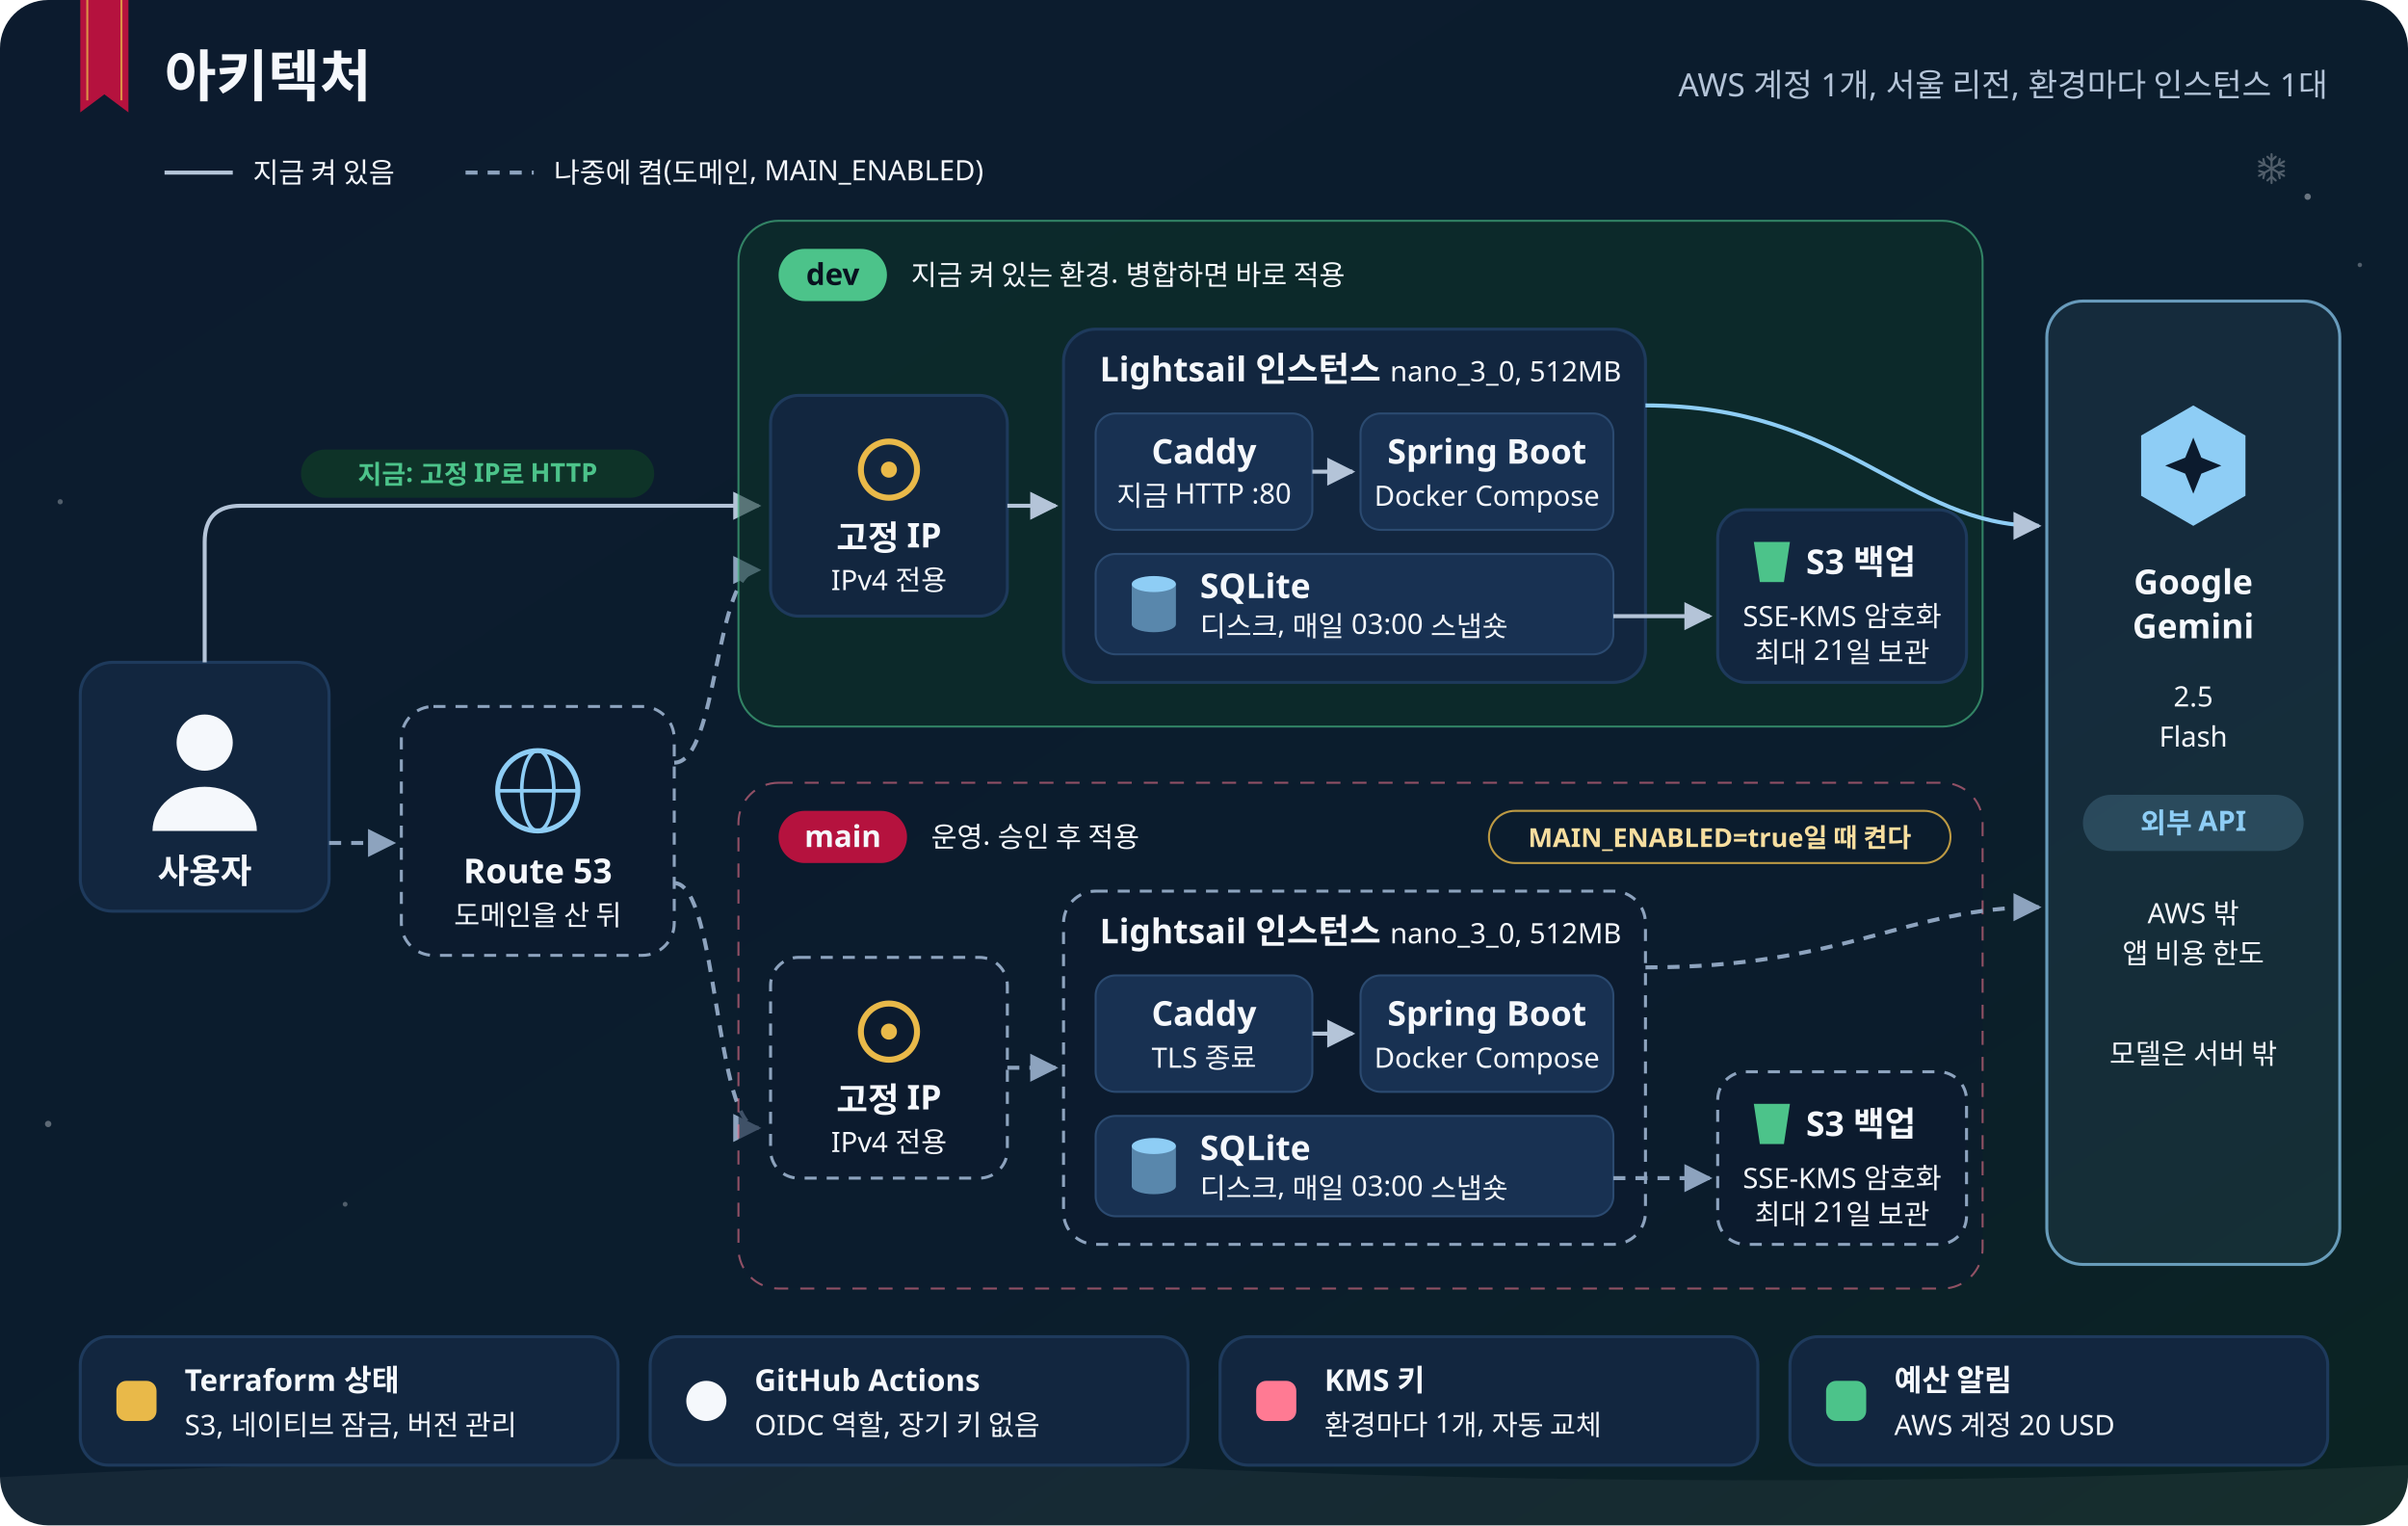
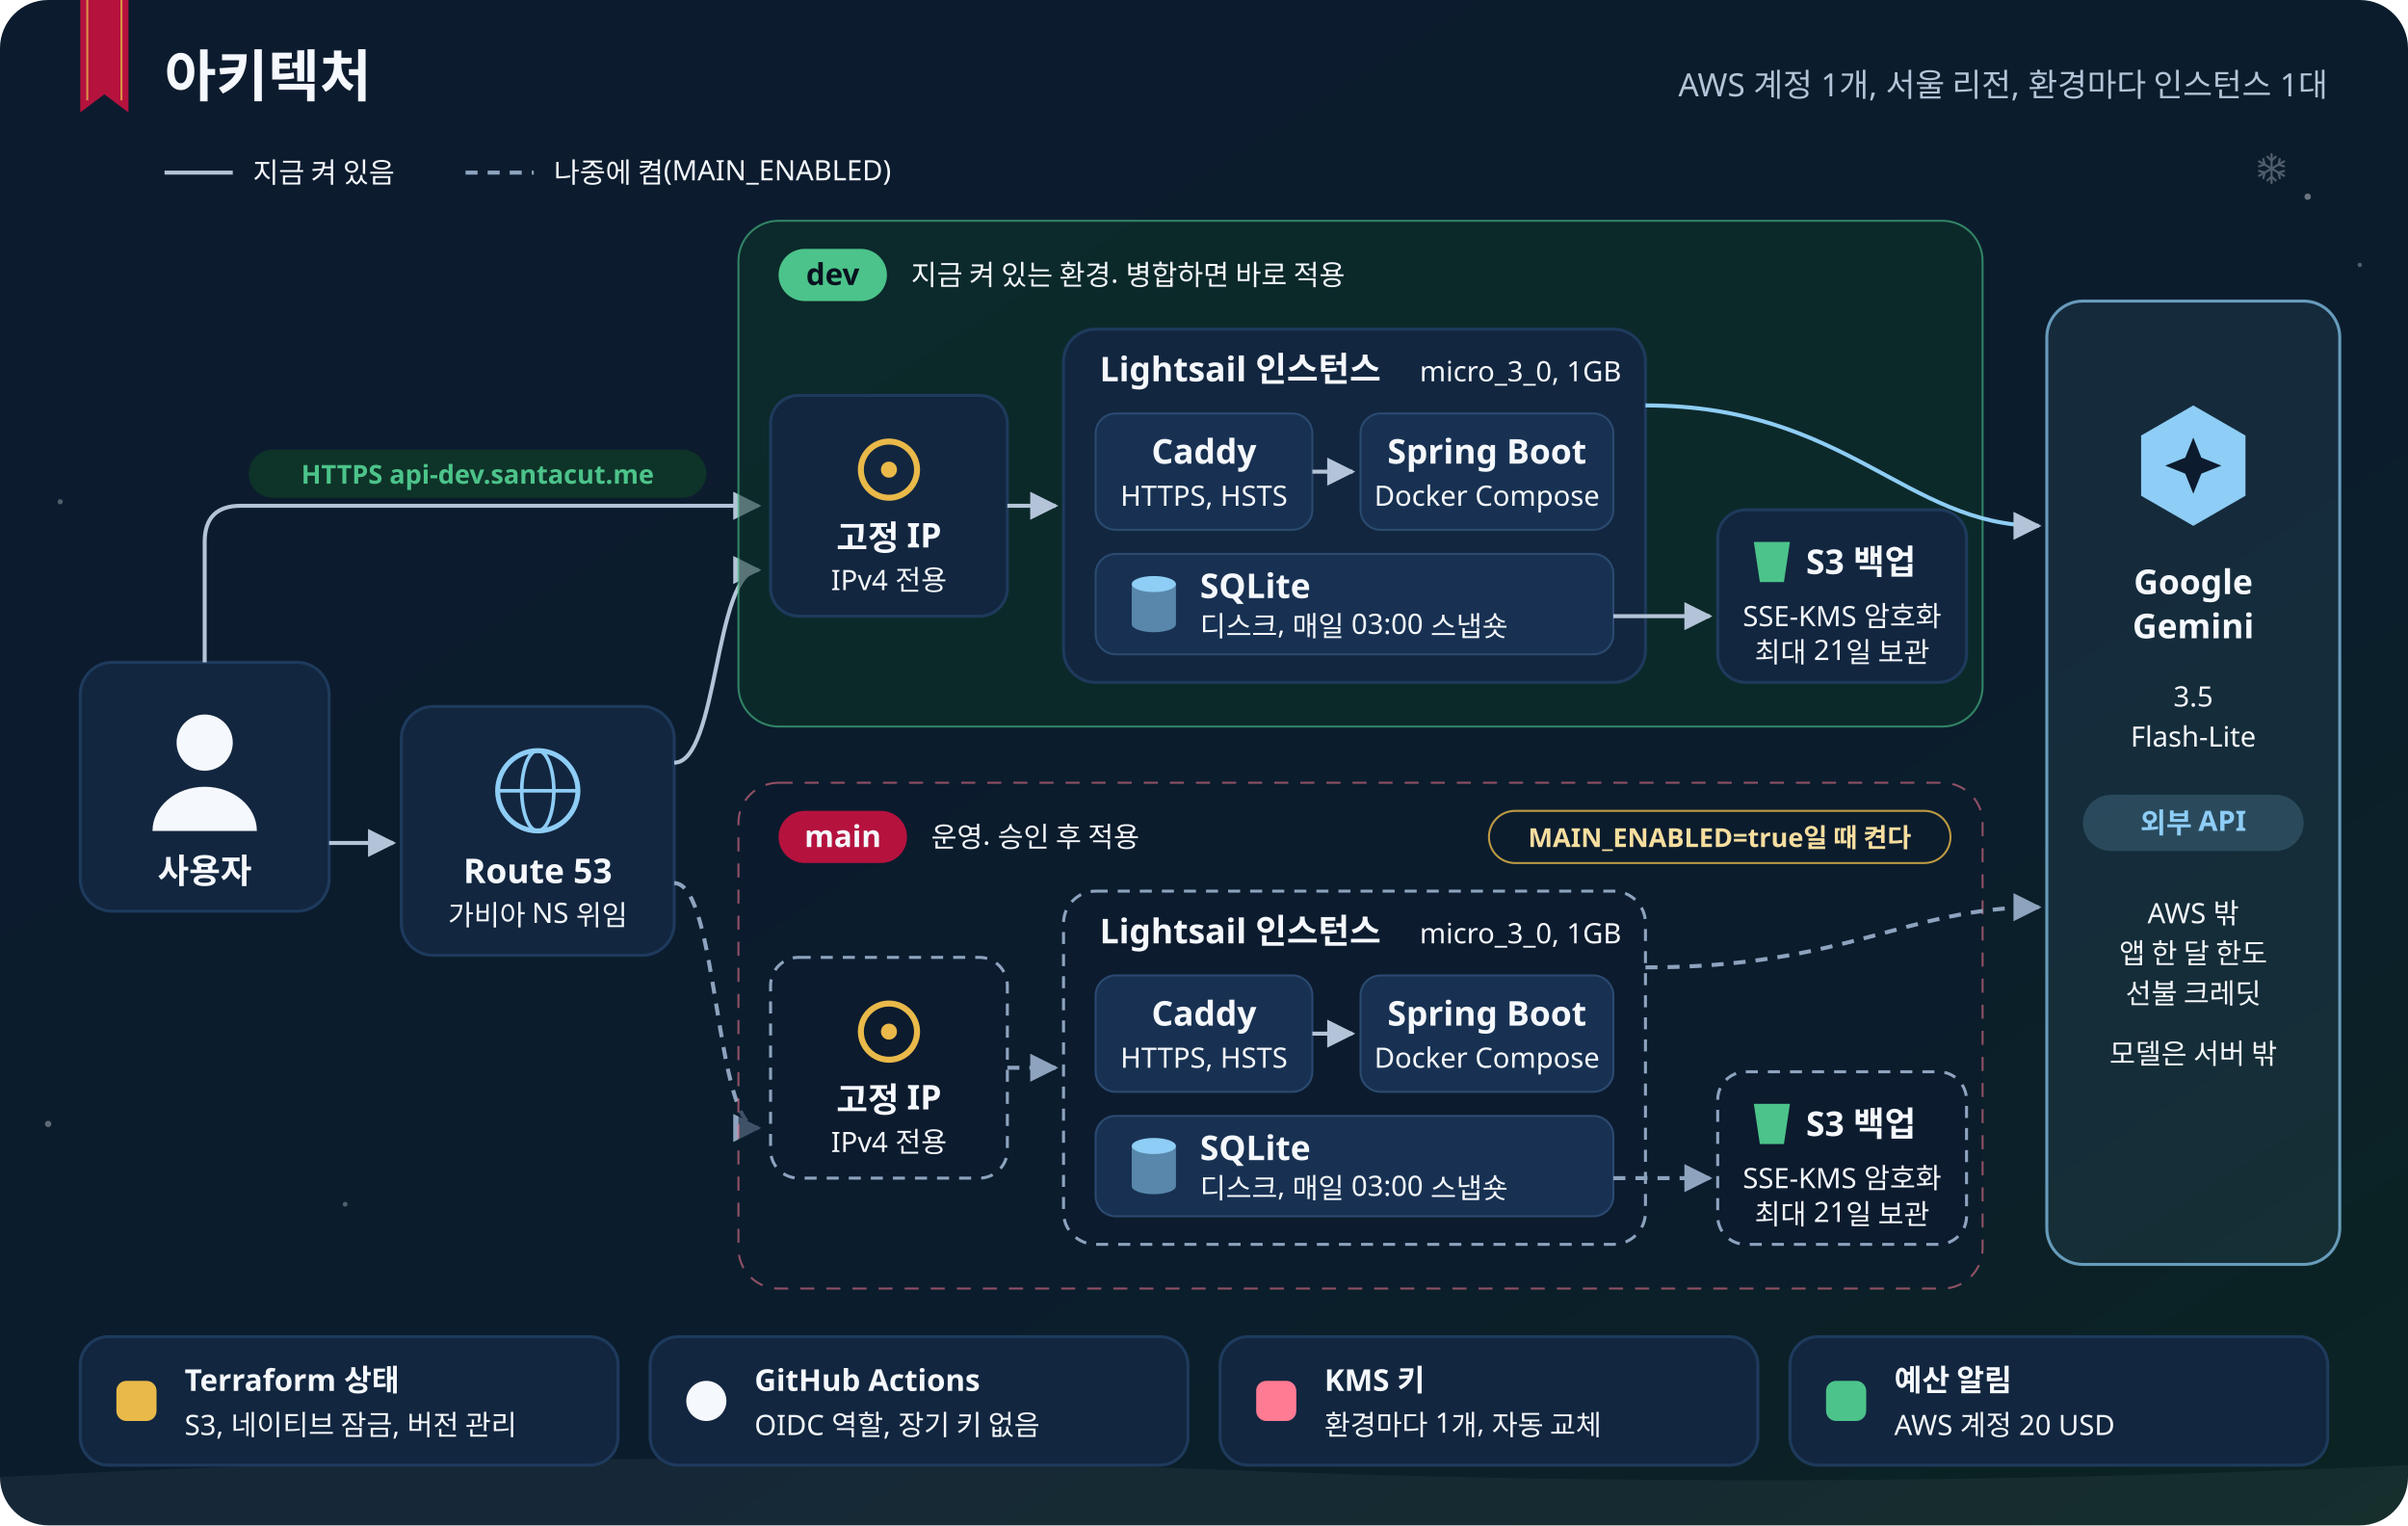
- <svg xmlns="http://www.w3.org/2000/svg" xmlns:xlink="http://www.w3.org/1999/xlink" viewBox="0 0 1200 760" width="1200" height="760" role="img" aria-label="산타컷 AWS 아키텍처. 지금은 dev 한 환경만 켜고, 도메인 없이 고정 IP로 HTTP 접속한다. Route 53과 main은 나중에 켠다">
+ <svg xmlns="http://www.w3.org/2000/svg" xmlns:xlink="http://www.w3.org/1999/xlink" viewBox="0 0 1200 760" width="1200" height="760" role="img" aria-label="아키텍처: 사용자가 Route 53(santacut.me, 가비아 네임서버 위임)을 거쳐 HTTPS로 dev 고정 IP의 Lightsail micro_3_0(1GB) 인스턴스에 접속한다. Caddy(Let's Encrypt, HSTS)와 Spring Boot, SQLite가 있고 매일 스냅숏과 매시 S3 백업(SSE-KMS)을 둔다. AI 점수는 AWS 밖 Gemini 3.5 Flash-Lite에서 받는다. main 환경은 MAIN_ENABLED=true일 때 켠다">
  <defs>
    <linearGradient id="bg" x1="0" y1="0" x2="1" y2="1">
      <stop offset="0" stop-color="#0C1B2E" />
      <stop offset="0.62" stop-color="#0B1D2D" />
      <stop offset="1" stop-color="#0B2422" />
    </linearGradient>
    <marker id="arr" viewBox="0 0 10 10" refX="9" refY="5" markerWidth="7" markerHeight="7" orient="auto">
      <path d="M0,0 L10,5 L0,10 z" fill="#B4C4D8" />
    </marker>
    <marker id="arrLater" viewBox="0 0 10 10" refX="9" refY="5" markerWidth="7" markerHeight="7" orient="auto">
      <path d="M0,0 L10,5 L0,10 z" fill="#8DA3BE" />
    </marker>
    <symbol id="flake" viewBox="-10 -10 20 20" overflow="visible">
      <g fill="none" stroke-width="1.3" stroke-linecap="round">
        <g transform="rotate(0)">
          <path d="M0,-9 V9" />
          <path d="M-2.6,-7.4 L0,-5 L2.6,-7.4" />
          <path d="M-2.6,7.4 L0,5 L2.6,7.4" />
        </g>
        <g transform="rotate(60)">
          <path d="M0,-9 V9" />
          <path d="M-2.6,-7.4 L0,-5 L2.6,-7.4" />
          <path d="M-2.6,7.4 L0,5 L2.6,7.4" />
        </g>
        <g transform="rotate(120)">
          <path d="M0,-9 V9" />
          <path d="M-2.6,-7.4 L0,-5 L2.6,-7.4" />
          <path d="M-2.6,7.4 L0,5 L2.6,7.4" />
        </g>
      </g>
    </symbol>
    <style>
      text { font-family: 'Pretendard', 'Apple SD Gothic Neo', 'Malgun Gothic', 'Noto Sans KR', 'Segoe UI', system-ui, sans-serif; }
      text:not([fill]) { fill: #F5F8FC; }
      .card { fill: #12263F; stroke: #1E3A5C; stroke-width: 1.5; }
      .inner { fill: #183152; stroke: #2B4A70; stroke-width: 1; }
      .ghost { fill: #0C1B2E; stroke: #8DA3BE; stroke-width: 1.5; stroke-dasharray: 6 5; }
      .h { font-size: 17px; font-weight: 700; }
      .s { font-size: 14px; fill: #B4C4D8; }
      .xs { font-size: 14px; fill: #B4C4D8; }
      .code { font-family: ui-monospace, 'SF Mono', 'D2Coding', Consolas, 'Liberation Mono', monospace; font-size: 14px; fill: #8ECDF5; }
      .line { stroke: #B4C4D8; stroke-width: 2; fill: none; }
      .later { stroke: #8DA3BE; stroke-width: 2; fill: none; stroke-dasharray: 6 5; }
      
    </style>
  </defs>
  <rect width="1200" height="760" rx="24" fill="url(#bg)" />
  <path d="M0,736 Q300,720 600,732 T1200,730 V736 A24,24 0 0 1 1176,760 H24 A24,24 0 0 1 0,736 z" fill="#F5F8FC" opacity="0.05" />
  <g fill="#F5F8FC">
    <circle cx="1150" cy="98" r="1.6" opacity="0.4" />
    <circle cx="1176" cy="132" r="1.1" opacity="0.3" />
    <circle cx="30" cy="250" r="1.3" opacity="0.3" />
    <circle cx="24" cy="560" r="1.6" opacity="0.35" />
    <circle cx="172" cy="600" r="1.2" opacity="0.3" />
  </g>
  <path d="M40,0 H64 V56 L52,47 L40,56 z" fill="#B5123E" />
  <path d="M43.5,0 V50 M60.5,0 V50" stroke="#E9B949" stroke-width="1" opacity="0.75" />
  <text x="82" y="48" font-size="28" font-weight="800">아키텍처</text>
  <text x="1160" y="48" text-anchor="end" font-size="16" fill="#B4C4D8">AWS 계정 1개, 서울 리전, 환경마다 인스턴스 1대</text>
  <g transform="translate(82,86)">
    <path d="M0,0 H34" class="line" />
    <text class="xs" x="44" y="5">지금 켜 있음</text>
    <path d="M150,0 H184" class="later" />
-     <text class="xs" x="194" y="5">나중에 켬(도메인, MAIN_ENABLED)</text>
+     <text class="xs" x="194" y="5">나중에 켬(MAIN_ENABLED)</text>
  </g>
  <use href="#flake" xlink:href="#flake" x="1124" y="76" width="16" height="16" stroke="#F5F8FC" opacity="0.3" />
  <rect class="card" x="40" y="330" width="124" height="124" rx="16" />
  <circle cx="102" cy="370" r="14" fill="#F5F8FC" />
  <path d="M76,414 a26,22 0 0 1 52,0 z" fill="#F5F8FC" />
  <text class="h" x="102" y="440" text-anchor="middle">사용자</text>
  <path class="line" d="M102,330 V270 Q102,252 120,252 H378" marker-end="url(#arr)" />
-   <rect x="150" y="224" width="176" height="24" rx="12" fill="#0E3328" />
-   <text x="238" y="241" text-anchor="middle" font-size="13" font-weight="700" fill="#4CC38A">지금: 고정 IP로 HTTP</text>
-   <path class="later" d="M164,420 H196" marker-end="url(#arrLater)" />
-   <rect class="ghost" x="200" y="352" width="136" height="124" rx="16" />
+   <rect x="124" y="224" width="228" height="24" rx="12" fill="#0E3328" />
+   <text x="238" y="241" text-anchor="middle" font-size="13" font-weight="700" fill="#4CC38A">HTTPS api-dev.santacut.me</text>
+   <path class="line" d="M164,420 H196" marker-end="url(#arr)" />
+   <rect class="card" x="200" y="352" width="136" height="124" rx="16" />
  <circle cx="268" cy="394" r="20" fill="none" stroke="#8ECDF5" stroke-width="2.5" />
  <ellipse cx="268" cy="394" rx="8" ry="20" fill="none" stroke="#8ECDF5" stroke-width="1.8" />
  <path d="M248,394 H288" stroke="#8ECDF5" stroke-width="1.8" />
  <text class="h" x="268" y="440" text-anchor="middle">Route 53</text>
-   <text class="xs" x="268" y="461" text-anchor="middle">도메인을 산 뒤</text>
-   <path class="later" d="M336,380 C358,380 356,284 378,284" marker-end="url(#arrLater)" />
+   <text class="xs" x="268" y="461" text-anchor="middle">가비아 NS 위임</text>
+   <path class="line" d="M336,380 C358,380 356,284 378,284" marker-end="url(#arr)" />
  <path class="later" d="M336,440 C358,440 356,562 378,562" marker-end="url(#arrLater)" />
  <rect x="368" y="110" width="620" height="252" rx="20" fill="#0E3328" fill-opacity="0.55" stroke="#4CC38A" stroke-opacity="0.6" />
  <rect x="388" y="124" width="54" height="26" rx="13" fill="#4CC38A" />
  <text x="415" y="142" text-anchor="middle" font-size="15" font-weight="800" fill="#08121F">dev</text>
  <text class="s" x="454" y="142">지금 켜 있는 환경. 병합하면 바로 적용</text>
  <g>
    <rect class="card" x="384" y="197" width="118" height="110" rx="14" />
    <circle cx="443" cy="234" r="14" fill="none" stroke="#E9B949" stroke-width="3" />
    <circle cx="443" cy="234" r="4" fill="#E9B949" />
    <text class="h" x="443" y="274" text-anchor="middle">고정 IP</text>
    <text class="xs" x="443" y="294" text-anchor="middle">IPv4 전용</text>
    <path class="line" d="M502,252 H526" marker-end="url(#arr)" />
    <rect class="card" x="530" y="164" width="290" height="176" rx="16" />
    <text class="h" x="548" y="190">Lightsail 인스턴스</text>
-     <text class="xs" x="808" y="190" text-anchor="end">nano_3_0, 512MB</text>
+     <text class="xs" x="808" y="190" text-anchor="end">micro_3_0, 1GB</text>
    <rect class="inner" x="546" y="206" width="108" height="58" rx="10" />
    <text class="h" x="600" y="231" text-anchor="middle">Caddy</text>
-     <text class="xs" x="600" y="252" text-anchor="middle">지금 HTTP :80</text>
+     <text class="xs" x="600" y="252" text-anchor="middle">HTTPS, HSTS</text>
    <path class="line" d="M654,235 H674" marker-end="url(#arr)" />
    <rect class="inner" x="678" y="206" width="126" height="58" rx="10" />
    <text class="h" x="741" y="231" text-anchor="middle">Spring Boot</text>
    <text class="xs" x="741" y="252" text-anchor="middle">Docker Compose</text>
    <rect class="inner" x="546" y="276" width="258" height="50" rx="10" />
    <g transform="translate(564,287)">
      <ellipse cx="11" cy="4" rx="11" ry="4" fill="#8ECDF5" />
      <path d="M0,4 V24 A11,4 0 0 0 22,24 V4" fill="#8ECDF5" fill-opacity="0.55" />
    </g>
    <text class="h" x="598" y="298">SQLite</text>
    <text class="xs" x="598" y="317">디스크, 매일 03:00 스냅숏</text>
    <path class="line" d="M804,307 H852" marker-end="url(#arr)" />
    <rect class="card" x="856" y="254" width="124" height="86" rx="14" />
    <path d="M874,270 h18 l-3,20 h-12 z" fill="#4CC38A" />
    <text class="h" x="900" y="286">S3 백업</text>
    <text class="xs" x="918" y="312" text-anchor="middle">SSE-KMS 암호화</text>
    <text class="xs" x="918" y="330" text-anchor="middle">최대 21일 보관</text>
  </g>
  <rect x="368" y="390" width="620" height="252" rx="20" fill="#0C1B2E" fill-opacity="0.6" stroke="#FF7A93" stroke-opacity="0.55" stroke-dasharray="7 6" />
  <rect x="388" y="404" width="64" height="26" rx="13" fill="#B5123E" />
  <text x="420" y="422" text-anchor="middle" font-size="15" font-weight="800" fill="#F5F8FC">main</text>
  <text class="s" x="464" y="422">운영. 승인 후 적용</text>
  <rect x="742" y="404" width="230" height="26" rx="13" fill="none" stroke="#E9B949" stroke-opacity="0.8" />
  <text x="857" y="422" text-anchor="middle" font-size="13" font-weight="700" fill="#F7DE9F">MAIN_ENABLED=true일 때 켠다</text>
  <g>
    <rect class="ghost" x="384" y="477" width="118" height="110" rx="14" />
    <circle cx="443" cy="514" r="14" fill="none" stroke="#E9B949" stroke-width="3" />
    <circle cx="443" cy="514" r="4" fill="#E9B949" />
    <text class="h" x="443" y="554" text-anchor="middle">고정 IP</text>
    <text class="xs" x="443" y="574" text-anchor="middle">IPv4 전용</text>
    <path class="later" d="M502,532 H526" marker-end="url(#arrLater)" />
    <rect class="ghost" x="530" y="444" width="290" height="176" rx="16" />
    <text class="h" x="548" y="470">Lightsail 인스턴스</text>
-     <text class="xs" x="808" y="470" text-anchor="end">nano_3_0, 512MB</text>
+     <text class="xs" x="808" y="470" text-anchor="end">micro_3_0, 1GB</text>
    <rect class="inner" x="546" y="486" width="108" height="58" rx="10" />
    <text class="h" x="600" y="511" text-anchor="middle">Caddy</text>
-     <text class="xs" x="600" y="532" text-anchor="middle">TLS 종료</text>
+     <text class="xs" x="600" y="532" text-anchor="middle">HTTPS, HSTS</text>
    <path class="line" d="M654,515 H674" marker-end="url(#arr)" />
    <rect class="inner" x="678" y="486" width="126" height="58" rx="10" />
    <text class="h" x="741" y="511" text-anchor="middle">Spring Boot</text>
    <text class="xs" x="741" y="532" text-anchor="middle">Docker Compose</text>
    <rect class="inner" x="546" y="556" width="258" height="50" rx="10" />
    <g transform="translate(564,567)">
      <ellipse cx="11" cy="4" rx="11" ry="4" fill="#8ECDF5" />
      <path d="M0,4 V24 A11,4 0 0 0 22,24 V4" fill="#8ECDF5" fill-opacity="0.55" />
    </g>
    <text class="h" x="598" y="578">SQLite</text>
    <text class="xs" x="598" y="597">디스크, 매일 03:00 스냅숏</text>
    <path class="later" d="M804,587 H852" marker-end="url(#arrLater)" />
    <rect class="ghost" x="856" y="534" width="124" height="86" rx="14" />
    <path d="M874,550 h18 l-3,20 h-12 z" fill="#4CC38A" />
    <text class="h" x="900" y="566">S3 백업</text>
    <text class="xs" x="918" y="592" text-anchor="middle">SSE-KMS 암호화</text>
    <text class="xs" x="918" y="610" text-anchor="middle">최대 21일 보관</text>
  </g>
  <rect x="1020" y="150" width="146" height="480" rx="18" fill="#8ECDF5" fill-opacity="0.08" stroke="#8ECDF5" stroke-opacity="0.7" stroke-width="1.5" />
  <g transform="translate(1093,232)">
    <polygon points="0,-30 26,-15 26,15 0,30 -26,15 -26,-15" fill="#8ECDF5" />
    <path d="M0,-14 L4,-4 L14,0 L4,4 L0,14 L-4,4 L-14,0 L-4,-4 z" fill="#0C1B2E" />
  </g>
  <text class="h" x="1093" y="296" text-anchor="middle">Google</text>
  <text class="h" x="1093" y="318" text-anchor="middle">Gemini</text>
-   <text class="s" x="1093" y="352" text-anchor="middle">2.5</text>
-   <text class="s" x="1093" y="372" text-anchor="middle">Flash</text>
+   <text class="s" x="1093" y="352" text-anchor="middle">3.5</text>
+   <text class="s" x="1093" y="372" text-anchor="middle">Flash-Lite</text>
  <rect x="1038" y="396" width="110" height="28" rx="14" fill="#8ECDF5" fill-opacity="0.18" />
  <text x="1093" y="415" text-anchor="middle" font-size="14" font-weight="700" fill="#8ECDF5">외부 API</text>
  <text class="xs" x="1093" y="460" text-anchor="middle">AWS 밖</text>
-   <text class="xs" x="1093" y="480" text-anchor="middle">앱 비용 한도</text>
+   <text class="xs" x="1093" y="480" text-anchor="middle">앱 한 달 한도</text>
+   <text class="xs" x="1093" y="500" text-anchor="middle">선불 크레딧</text>
  <text class="xs" x="1093" y="530" text-anchor="middle">모델은 서버 밖</text>
  <path d="M820,202 C920,202 950,262 1016,262" stroke="#8ECDF5" stroke-width="2" fill="none" marker-end="url(#arr)" />
  <path class="later" d="M820,482 C920,482 950,452 1016,452" marker-end="url(#arrLater)" />
  <g transform="translate(40,666)">
    <rect class="card" x="0" width="268" height="64" rx="14" />
    <rect x="18" y="22" width="20" height="20" rx="5" fill="#E9B949" />
    <text x="52" y="27" font-size="15" font-weight="700">Terraform 상태</text>
    <text class="xs" x="52" y="49">S3, 네이티브 잠금, 버전 관리</text>
    <rect class="card" x="284" width="268" height="64" rx="14" />
    <circle cx="312" cy="32" r="10" fill="#F5F8FC" />
    <text x="336" y="27" font-size="15" font-weight="700">GitHub Actions</text>
    <text class="xs" x="336" y="49">OIDC 역할, 장기 키 없음</text>
    <rect class="card" x="568" width="268" height="64" rx="14" />
    <rect x="586" y="22" width="20" height="20" rx="5" fill="#FF7A93" />
    <text x="620" y="27" font-size="15" font-weight="700">KMS 키</text>
    <text class="xs" x="620" y="49">환경마다 1개, 자동 교체</text>
    <rect class="card" x="852" width="268" height="64" rx="14" />
    <rect x="870" y="22" width="20" height="20" rx="5" fill="#4CC38A" />
    <text x="904" y="27" font-size="15" font-weight="700">예산 알림</text>
    <text class="xs" x="904" y="49">AWS 계정 20 USD</text>
  </g>
</svg>
